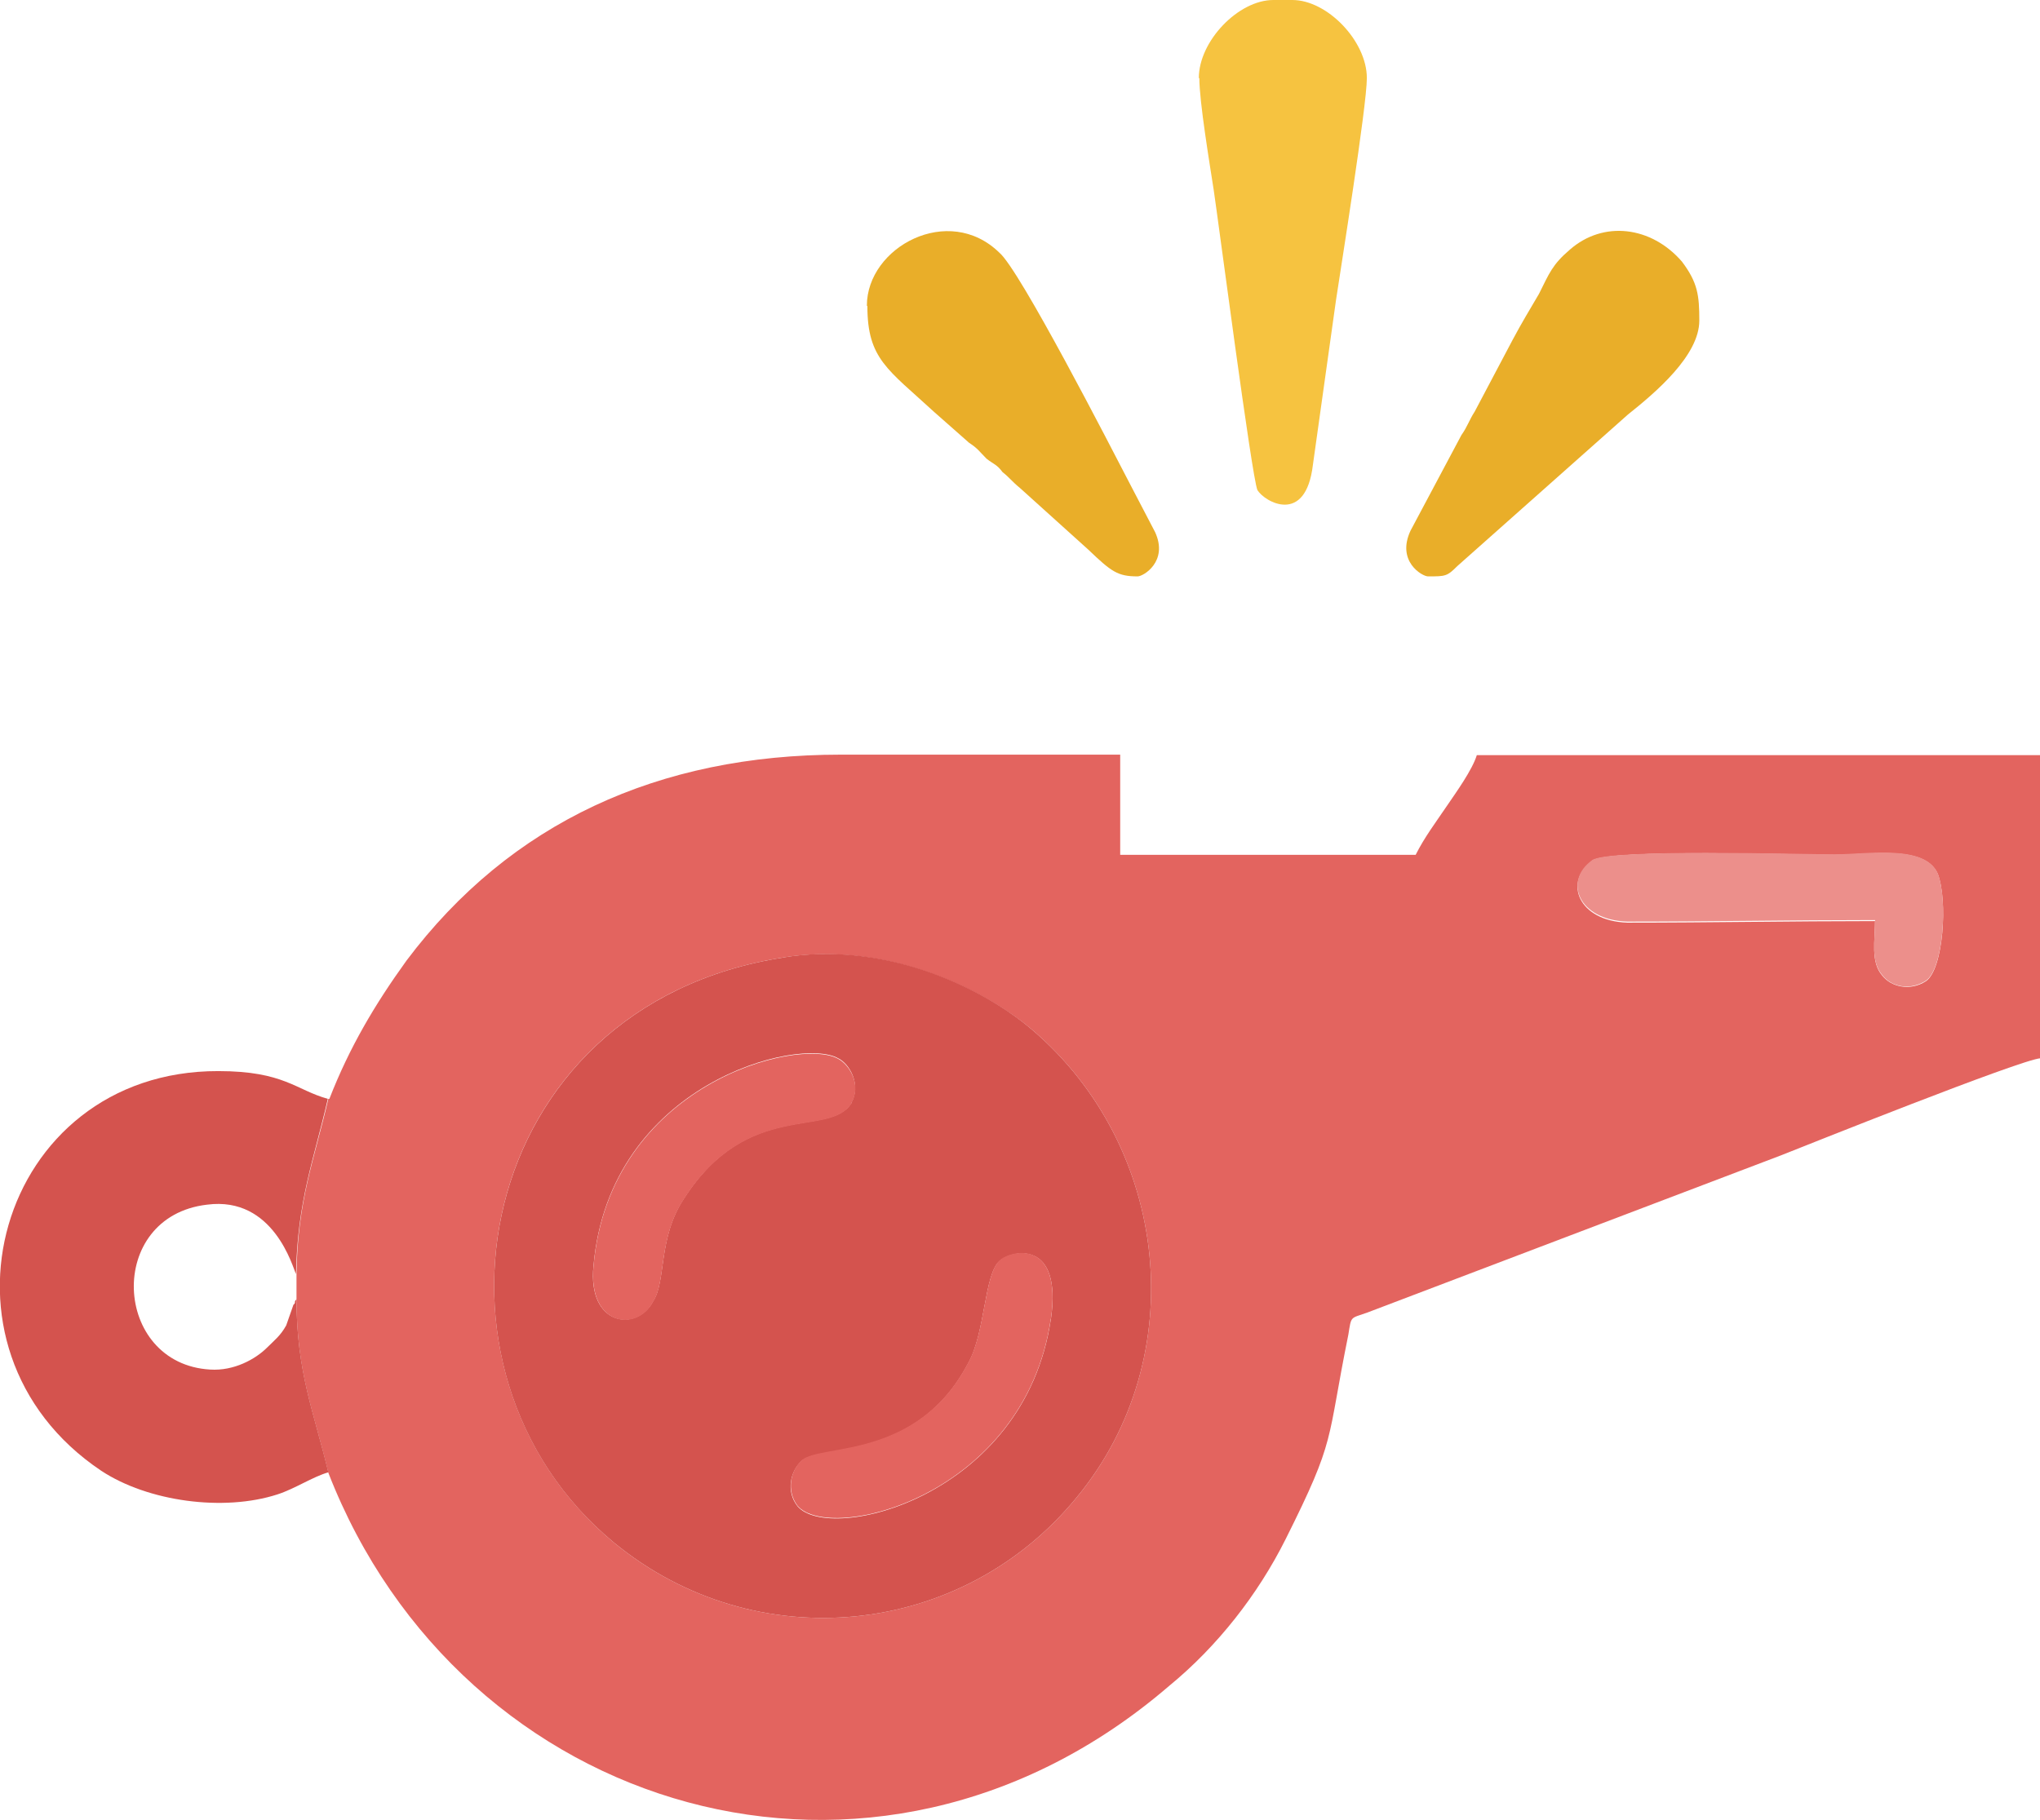
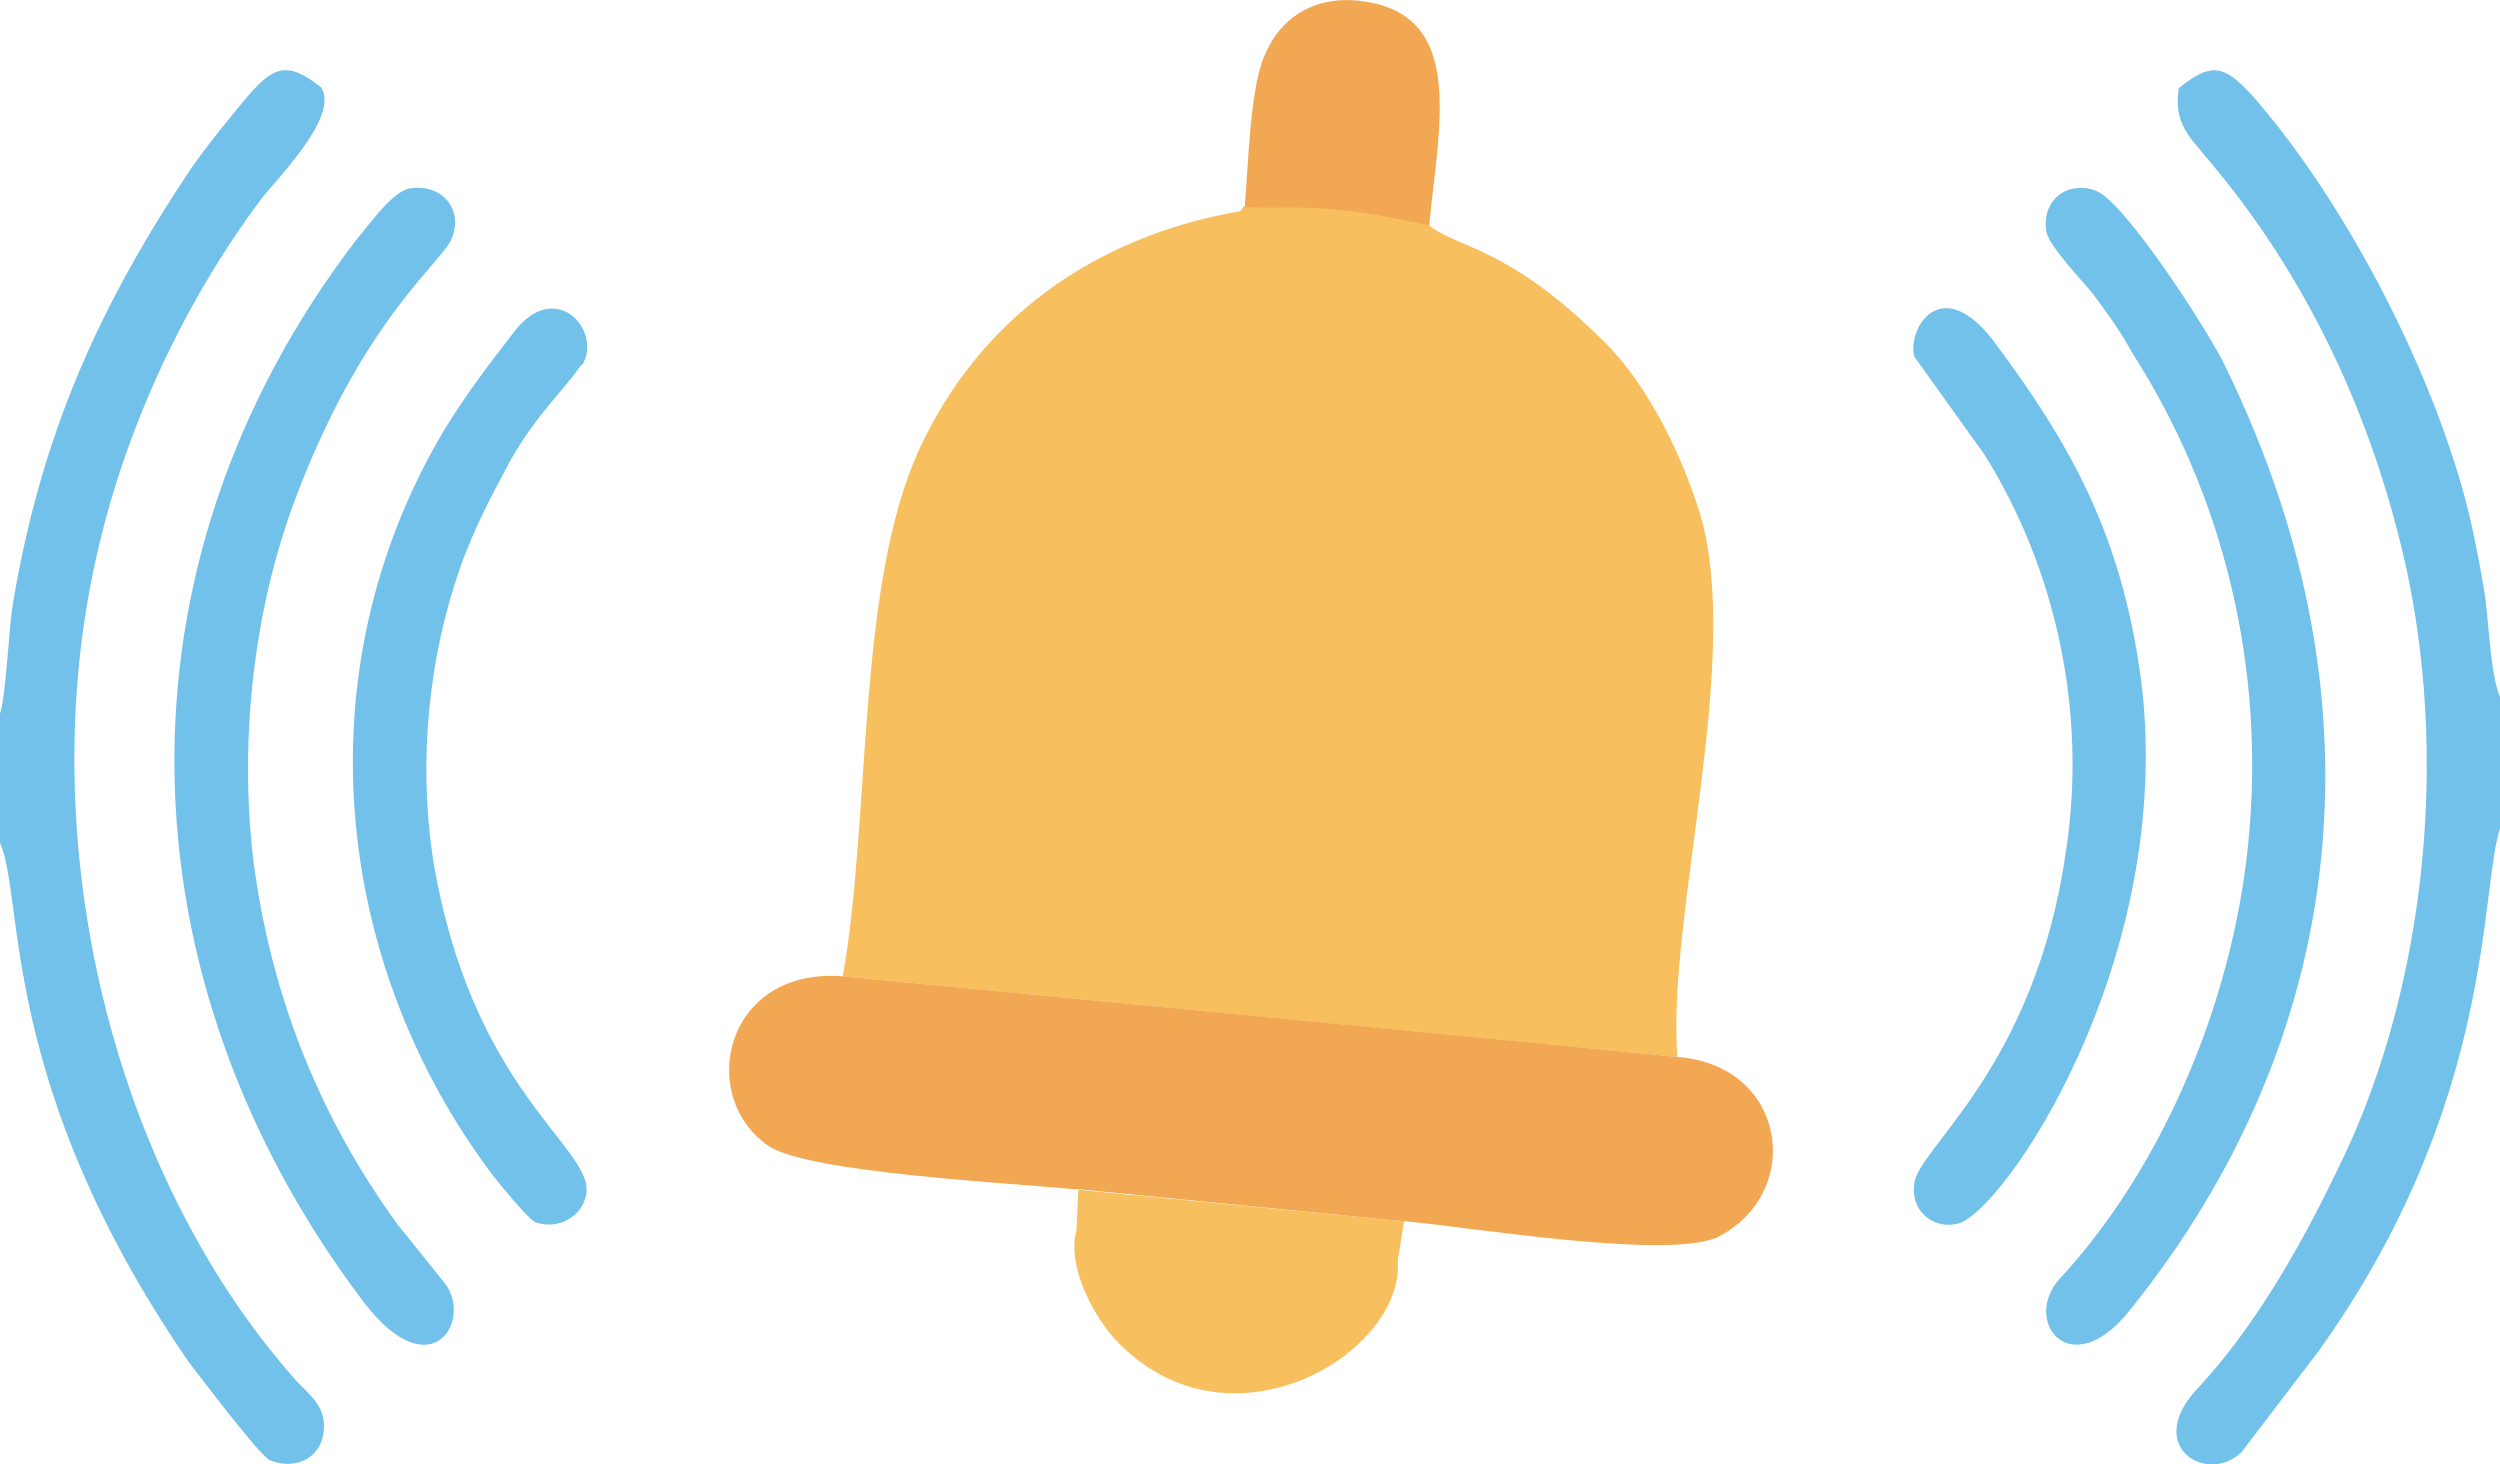
- <svg xmlns="http://www.w3.org/2000/svg" id="_Слой_2" data-name="Слой 2" viewBox="0 0 39.7 35.42">
+ <svg xmlns="http://www.w3.org/2000/svg" id="_Слой_2" data-name="Слой 2" viewBox="0 0 39.69 23.24">
  <defs>
    <style>
      .cls-1 {
-         fill: #f6c340;
+         fill: #f7bf5d;
      }

-       .cls-1, .cls-2, .cls-3, .cls-4, .cls-5 {
+       .cls-1, .cls-2, .cls-3 {
        fill-rule: evenodd;
      }

      .cls-2 {
-         fill: #e3645f;
+         fill: #72c1ea;
      }

      .cls-3 {
-         fill: #e9ae29;
-       }
- 
-       .cls-4 {
-         fill: #d4534e;
-       }
- 
-       .cls-5 {
-         fill: #ec8f8b;
+         fill: #f2a753;
      }
    </style>
  </defs>
  <g id="_Слой_1-2" data-name="Слой 1">
    <g>
-       <path class="cls-2" d="m15.23,18.64c1.9-.31,3.8.52,4.85,1.4,2.69,2.29,3.12,6.38.88,9.1-2.24,2.75-6.26,3.15-9.01.89-4.05-3.35-2.75-10.45,3.29-11.39h0Zm15.76-1.89c.34-.23,4.03-.11,4.71-.11s1.76-.2,2.01.37c.2.52.11,1.86-.23,2.09-.31.2-.68.11-.85-.11-.23-.26-.14-.69-.14-1.06-1.62,0-3.2.03-4.82.03-.96-.03-1.25-.8-.68-1.2h0Zm-24.6,4.64c-.28,1.2-.6,1.98-.62,3.41v.49c0,1.43.34,2.2.62,3.38,2.58,6.64,10.63,9.08,16.36,4.15.94-.77,1.73-1.78,2.27-2.86.99-1.98.79-1.86,1.22-3.98.06-.37.03-.31.37-.43l8.05-3.06c.43-.17,4.65-1.86,5.05-1.89v-5.9h-10.97c-.09.29-.4.72-.57.97-.23.34-.45.63-.62.97h-5.75v-1.95h-5.44c-3.54,0-6.43,1.32-8.45,4.01-.62.86-1.11,1.69-1.5,2.69h0Z" />
-       <path class="cls-4" d="m20.45,25.68c-.51,3.46-4.31,4.38-4.93,3.64-.23-.29-.14-.69.09-.89.37-.31,2.24,0,3.23-1.89.34-.6.31-1.75.62-2,.23-.2,1.22-.43.99,1.15h0Zm-3.88-4.21c-.43.69-2.01-.09-3.26,1.86-.51.77-.34,1.6-.6,2-.31.6-1.28.49-1.16-.69.31-3.55,4-4.47,4.76-4.04.23.11.45.52.26.86h0Zm-1.33-2.83c-6.04.94-7.34,8.05-3.29,11.39,2.75,2.26,6.77,1.86,9.01-.89,2.24-2.72,1.81-6.81-.88-9.1-1.05-.89-2.95-1.72-4.85-1.4h0Z" />
-       <path class="cls-1" d="m23.34,1.52c0,.46.2,1.66.28,2.18.09.6.74,5.58.85,5.84.14.23.94.69,1.08-.49l.45-3.21c.09-.6.6-3.78.6-4.32,0-.72-.77-1.52-1.45-1.52h-.37c-.68,0-1.45.8-1.45,1.52h0Z" />
-       <path class="cls-4" d="m6.39,28.66c-.28-1.17-.62-1.95-.62-3.38,0,.03-.03.03-.03.06s0,.03-.03.06l-.14.4c-.11.2-.23.29-.37.43-.23.23-.65.46-1.11.43-1.9-.11-2.04-2.98-.06-3.21,1.3-.17,1.67,1.23,1.73,1.35.03-1.43.34-2.2.62-3.41-.62-.17-.85-.54-2.13-.54C-.05,20.84-1.58,26.25,1.97,28.63c.91.6,2.38.8,3.43.46.34-.11.68-.34.99-.43h0Z" />
-       <path class="cls-3" d="m16.88,5.96c0,1.03.4,1.23,1.3,2.06l.68.6c.17.11.2.17.34.31.14.11.2.11.31.26.14.11.17.17.34.31l1.33,1.2c.45.43.57.52.96.52.11,0,.6-.29.34-.86l-.48-.92c-.4-.77-2.15-4.18-2.55-4.52-.99-.97-2.58-.11-2.58,1.03h0Z" />
-       <path class="cls-3" d="m27.79,11.22c.34,0,.37,0,.57-.2l3.32-2.95c.54-.43,1.39-1.15,1.39-1.83,0-.49-.03-.74-.34-1.15-.6-.69-1.53-.8-2.18-.23-.34.29-.4.46-.6.86-.17.29-.34.57-.51.89l-.74,1.4c-.11.17-.14.29-.26.46l-.99,1.86c-.28.6.23.89.34.89h0Z" />
-       <path class="cls-5" d="m36.49,17.92c0,.37-.09.8.14,1.06.17.23.54.31.85.11.34-.23.43-1.57.23-2.09-.26-.57-1.36-.37-2.01-.37s-4.37-.11-4.71.11c-.57.4-.28,1.17.68,1.2,1.62,0,3.2-.03,4.82-.03h0Z" />
-       <path class="cls-2" d="m16.57,21.47c.2-.34-.03-.74-.26-.86-.77-.43-4.45.49-4.76,4.04-.11,1.17.85,1.29,1.16.69.26-.4.09-1.23.6-2,1.25-1.95,2.83-1.17,3.26-1.86h0Z" />
-       <path class="cls-2" d="m20.45,25.68c.23-1.57-.77-1.35-.99-1.15-.31.26-.28,1.4-.62,2-.99,1.89-2.86,1.57-3.23,1.89-.23.2-.31.6-.09.89.62.74,4.42-.17,4.93-3.64h0Z" />
+       <path class="cls-2" d="m0,11.32v2.06c.4.92-.03,3.84,3,8.25.23.29,1.08,1.43,1.28,1.55.4.17.79-.03.85-.4.09-.46-.26-.66-.48-.92C1.79,18.6.54,13.44,1.5,8.98c.45-2.12,1.42-4.18,2.64-5.81.26-.34,1.25-1.32.96-1.78-.57-.46-.79-.31-1.22.2-.28.34-.57.69-.85,1.09C1.56,4.88.65,6.91.2,9.61c-.06.4-.11,1.46-.2,1.72h0Z" />
+       <path class="cls-2" d="m39.69,13.1v-2.03c-.17-.43-.17-1.23-.26-1.75-.09-.52-.2-1.09-.34-1.57-.6-2.12-1.93-4.64-3.34-6.24-.45-.49-.65-.52-1.16-.11-.09.57.2.8.43,1.09,1.59,1.86,2.66,4.12,3.2,6.61.68,3.24.2,6.87-1.13,9.51-.62,1.29-1.33,2.49-2.18,3.41-.91.94.14,1.57.68,1.03l1.22-1.6c2.83-3.95,2.55-7.36,2.89-8.33h0Z" />
+       <path class="cls-2" d="m32.71,20.29c-.62.66.14,1.69,1.08.54,3.43-4.24,4.17-9.59,1.56-14.97-.26-.57-1.62-2.66-2.07-2.83-.45-.17-.88.14-.79.66.06.23.54.74.71.94.23.31.43.57.65.97,1.45,2.26,2.13,5.01,1.84,7.82-.26,2.55-1.39,5.15-2.98,6.87h0Z" />
+       <path class="cls-2" d="m7.14,3.85c.26-.49-.11-.94-.62-.86-.28.03-.65.57-.85.8-4,5.21-3.77,11.77.11,16.89,1.08,1.4,1.73.26,1.28-.31l-.74-.92c-1.19-1.63-2.01-3.55-2.3-5.81-.23-1.98.03-4.04.68-5.75,1.02-2.69,2.18-3.61,2.44-4.04h0Z" />
+       <path class="cls-2" d="m9.24,5.8c.34-.54-.43-1.43-1.11-.49-.4.52-.71.92-1.08,1.52-2.3,3.87-1.73,8.53.79,11.85.11.14.51.63.65.72.37.14.77-.09.82-.46.09-.74-1.84-1.63-2.44-5.33-.23-1.55-.06-3.18.43-4.58.23-.66.54-1.23.82-1.75.43-.74.79-1.03,1.11-1.49h0Z" />
+       <path class="cls-2" d="m32.8,13.5c-.48,3.46-2.38,4.75-2.41,5.3-.06.4.28.72.68.63.71-.14,3.49-4.18,2.92-8.65-.31-2.29-1.11-3.72-2.35-5.38-.82-1.06-1.36-.2-1.25.26l1.11,1.55c1.13,1.8,1.64,4.07,1.3,6.3h0Z" />
+     </g>
+     <g>
+       <path class="cls-1" d="m26.63,16.78c-.17-2.23,1.03-6.28.37-8.59-.35-1.14-.95-2.23-1.6-2.83-1.48-1.46-2.3-1.43-2.72-1.79-.49-.08-.86-.19-1.46-.25s-.95-.02-1.48-.04l-.04.07c-2.37.41-4.15,1.74-5.09,3.75-1.02,2.18-.78,5.87-1.23,8.4l10.24.99,3.01.29Z" />
+       <path class="cls-1" d="m17.09,19.53c-.16.59.29,1.38.61,1.73,1.79,1.92,4.6.23,4.49-1.24l.1-.63-5.17-.5-.03.64Z" />
+       <path class="cls-3" d="m22.32,19.39c1.08.1,4.28.63,4.99.23,1.34-.73,1.04-2.71-.68-2.84l-2.34-.23h0l-10.9-1.05c-1.89-.15-2.34,1.91-1.18,2.7.66.42,3.82.58,4.84.68h.07s5.17.51,5.17.51h.03Z" />
+       <path class="cls-3" d="m19.75,3.29c.53.02.88-.02,1.48.04s.97.16,1.46.25c.15-1.59.61-3.4-1.14-3.57-.73-.07-1.23.31-1.45.82-.26.51-.28,1.83-.34,2.46h0Z" />
    </g>
  </g>
</svg>
